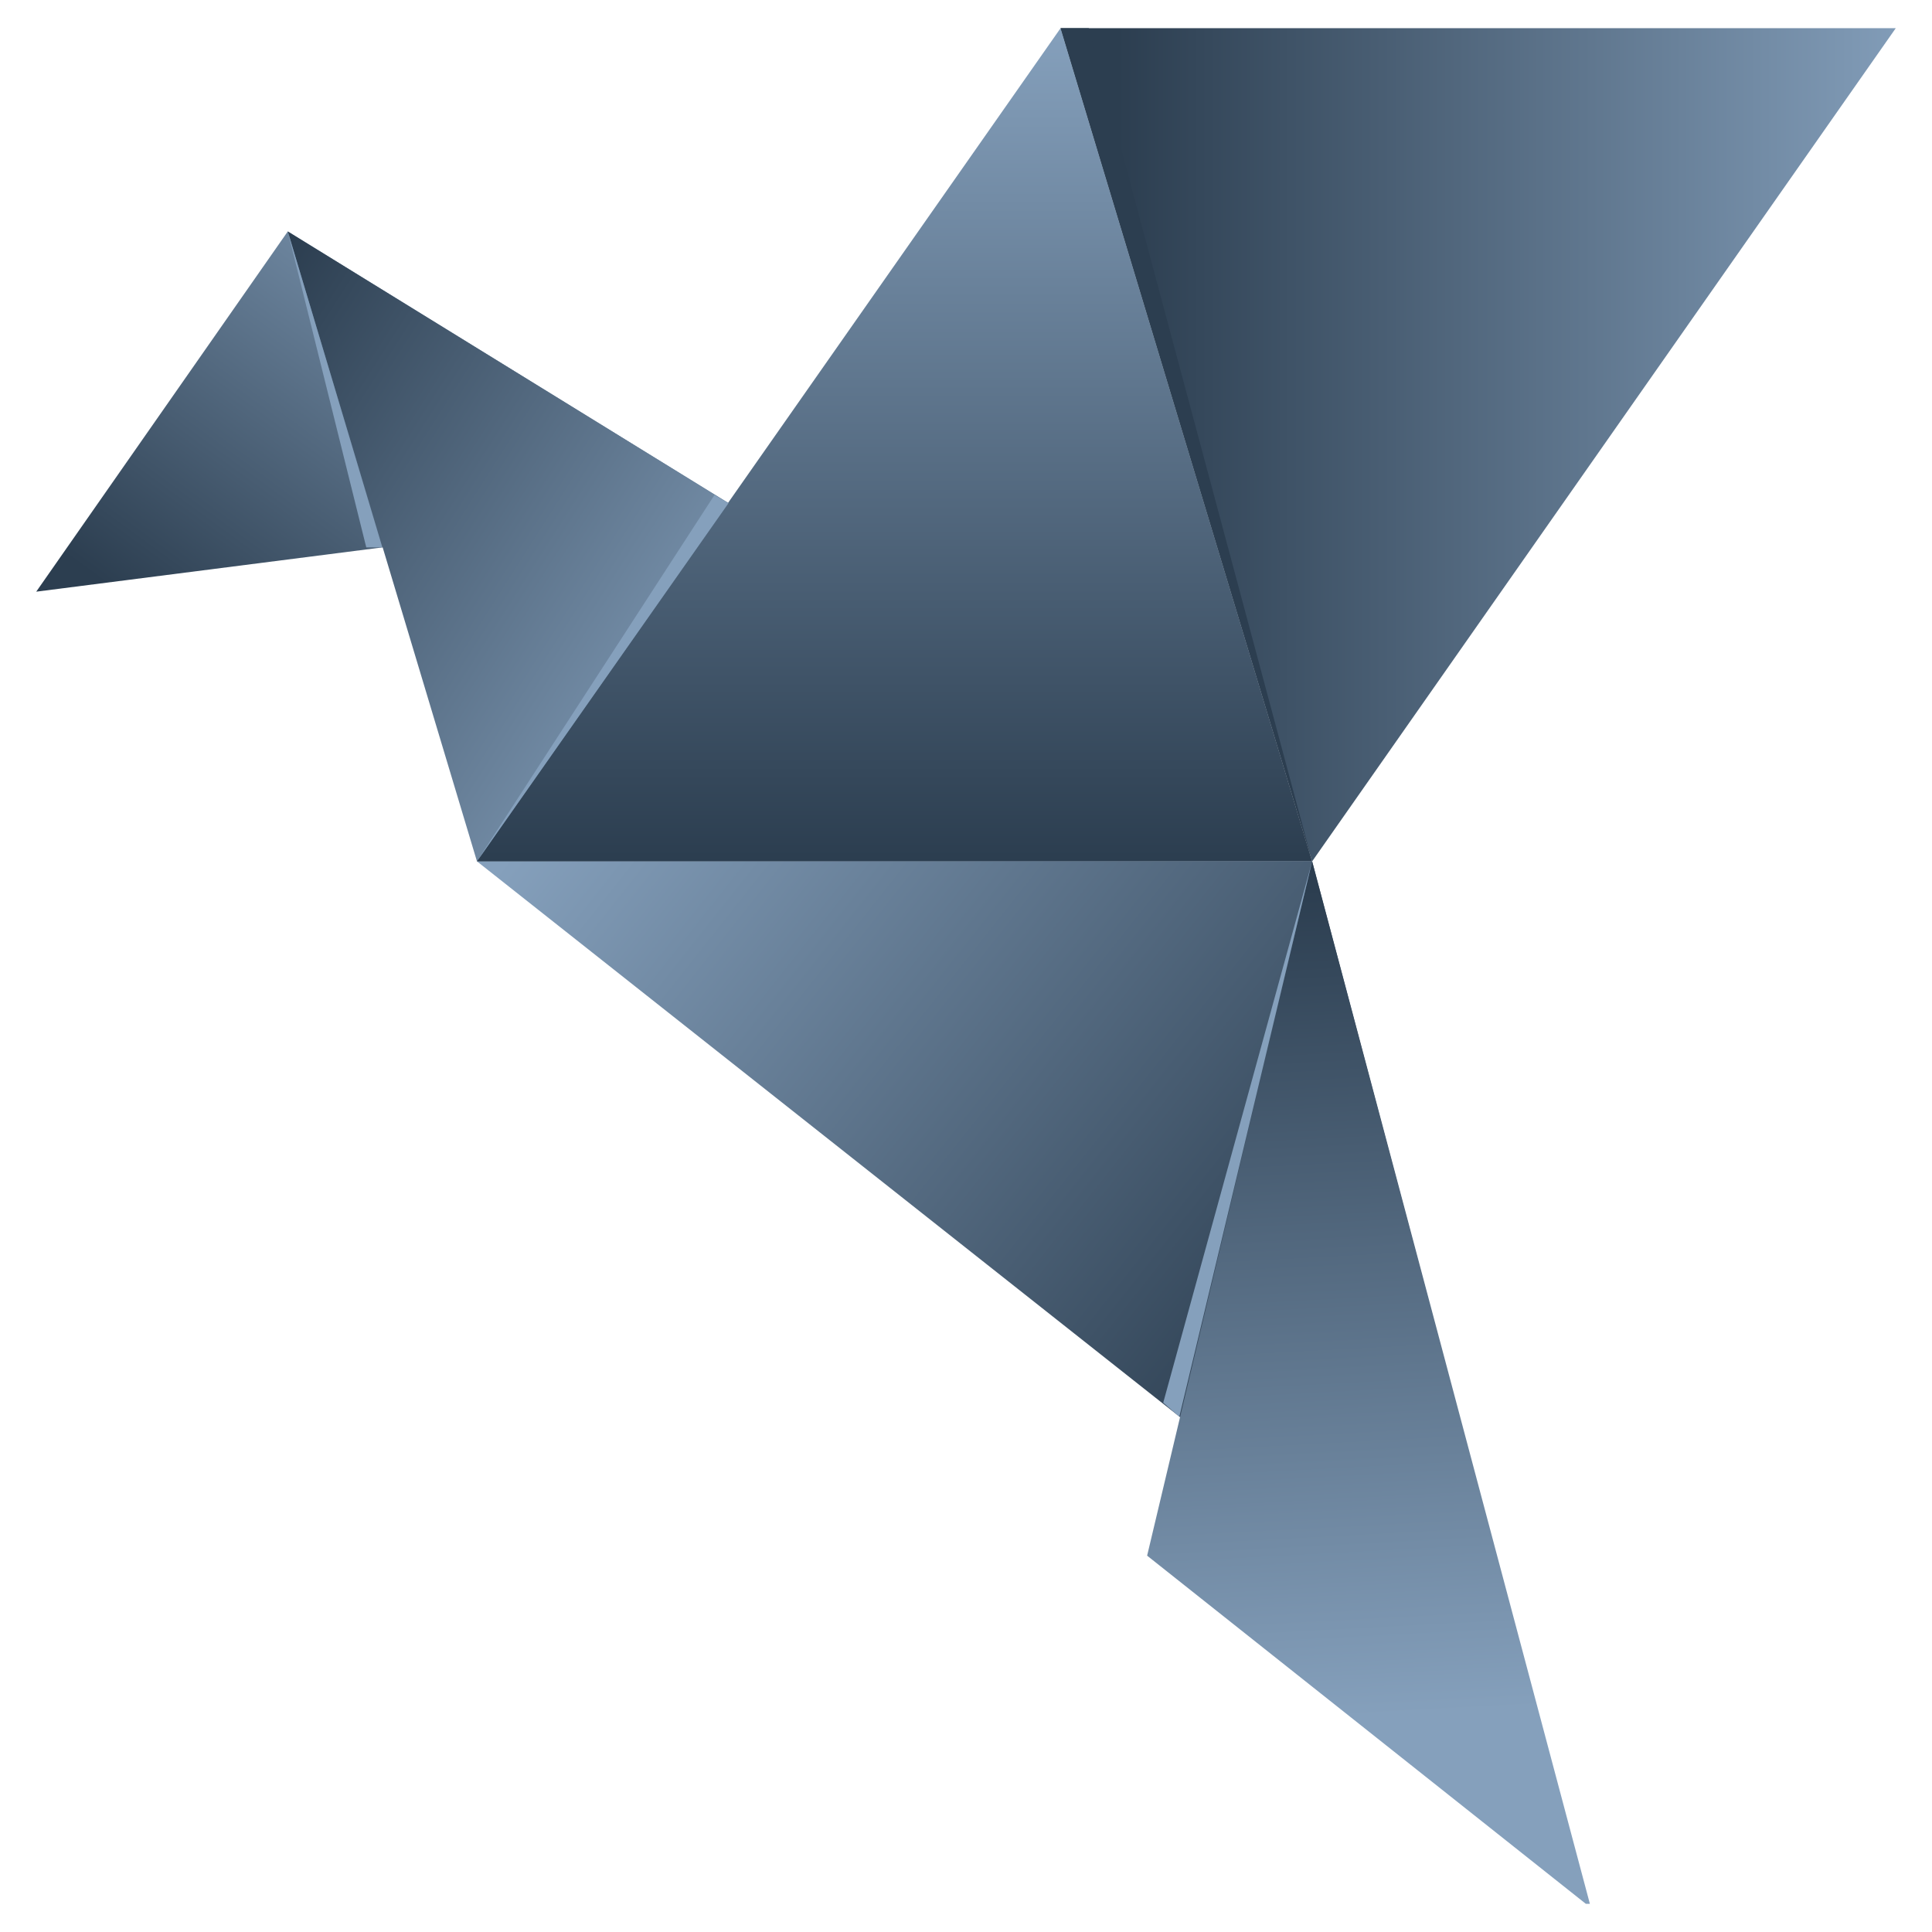
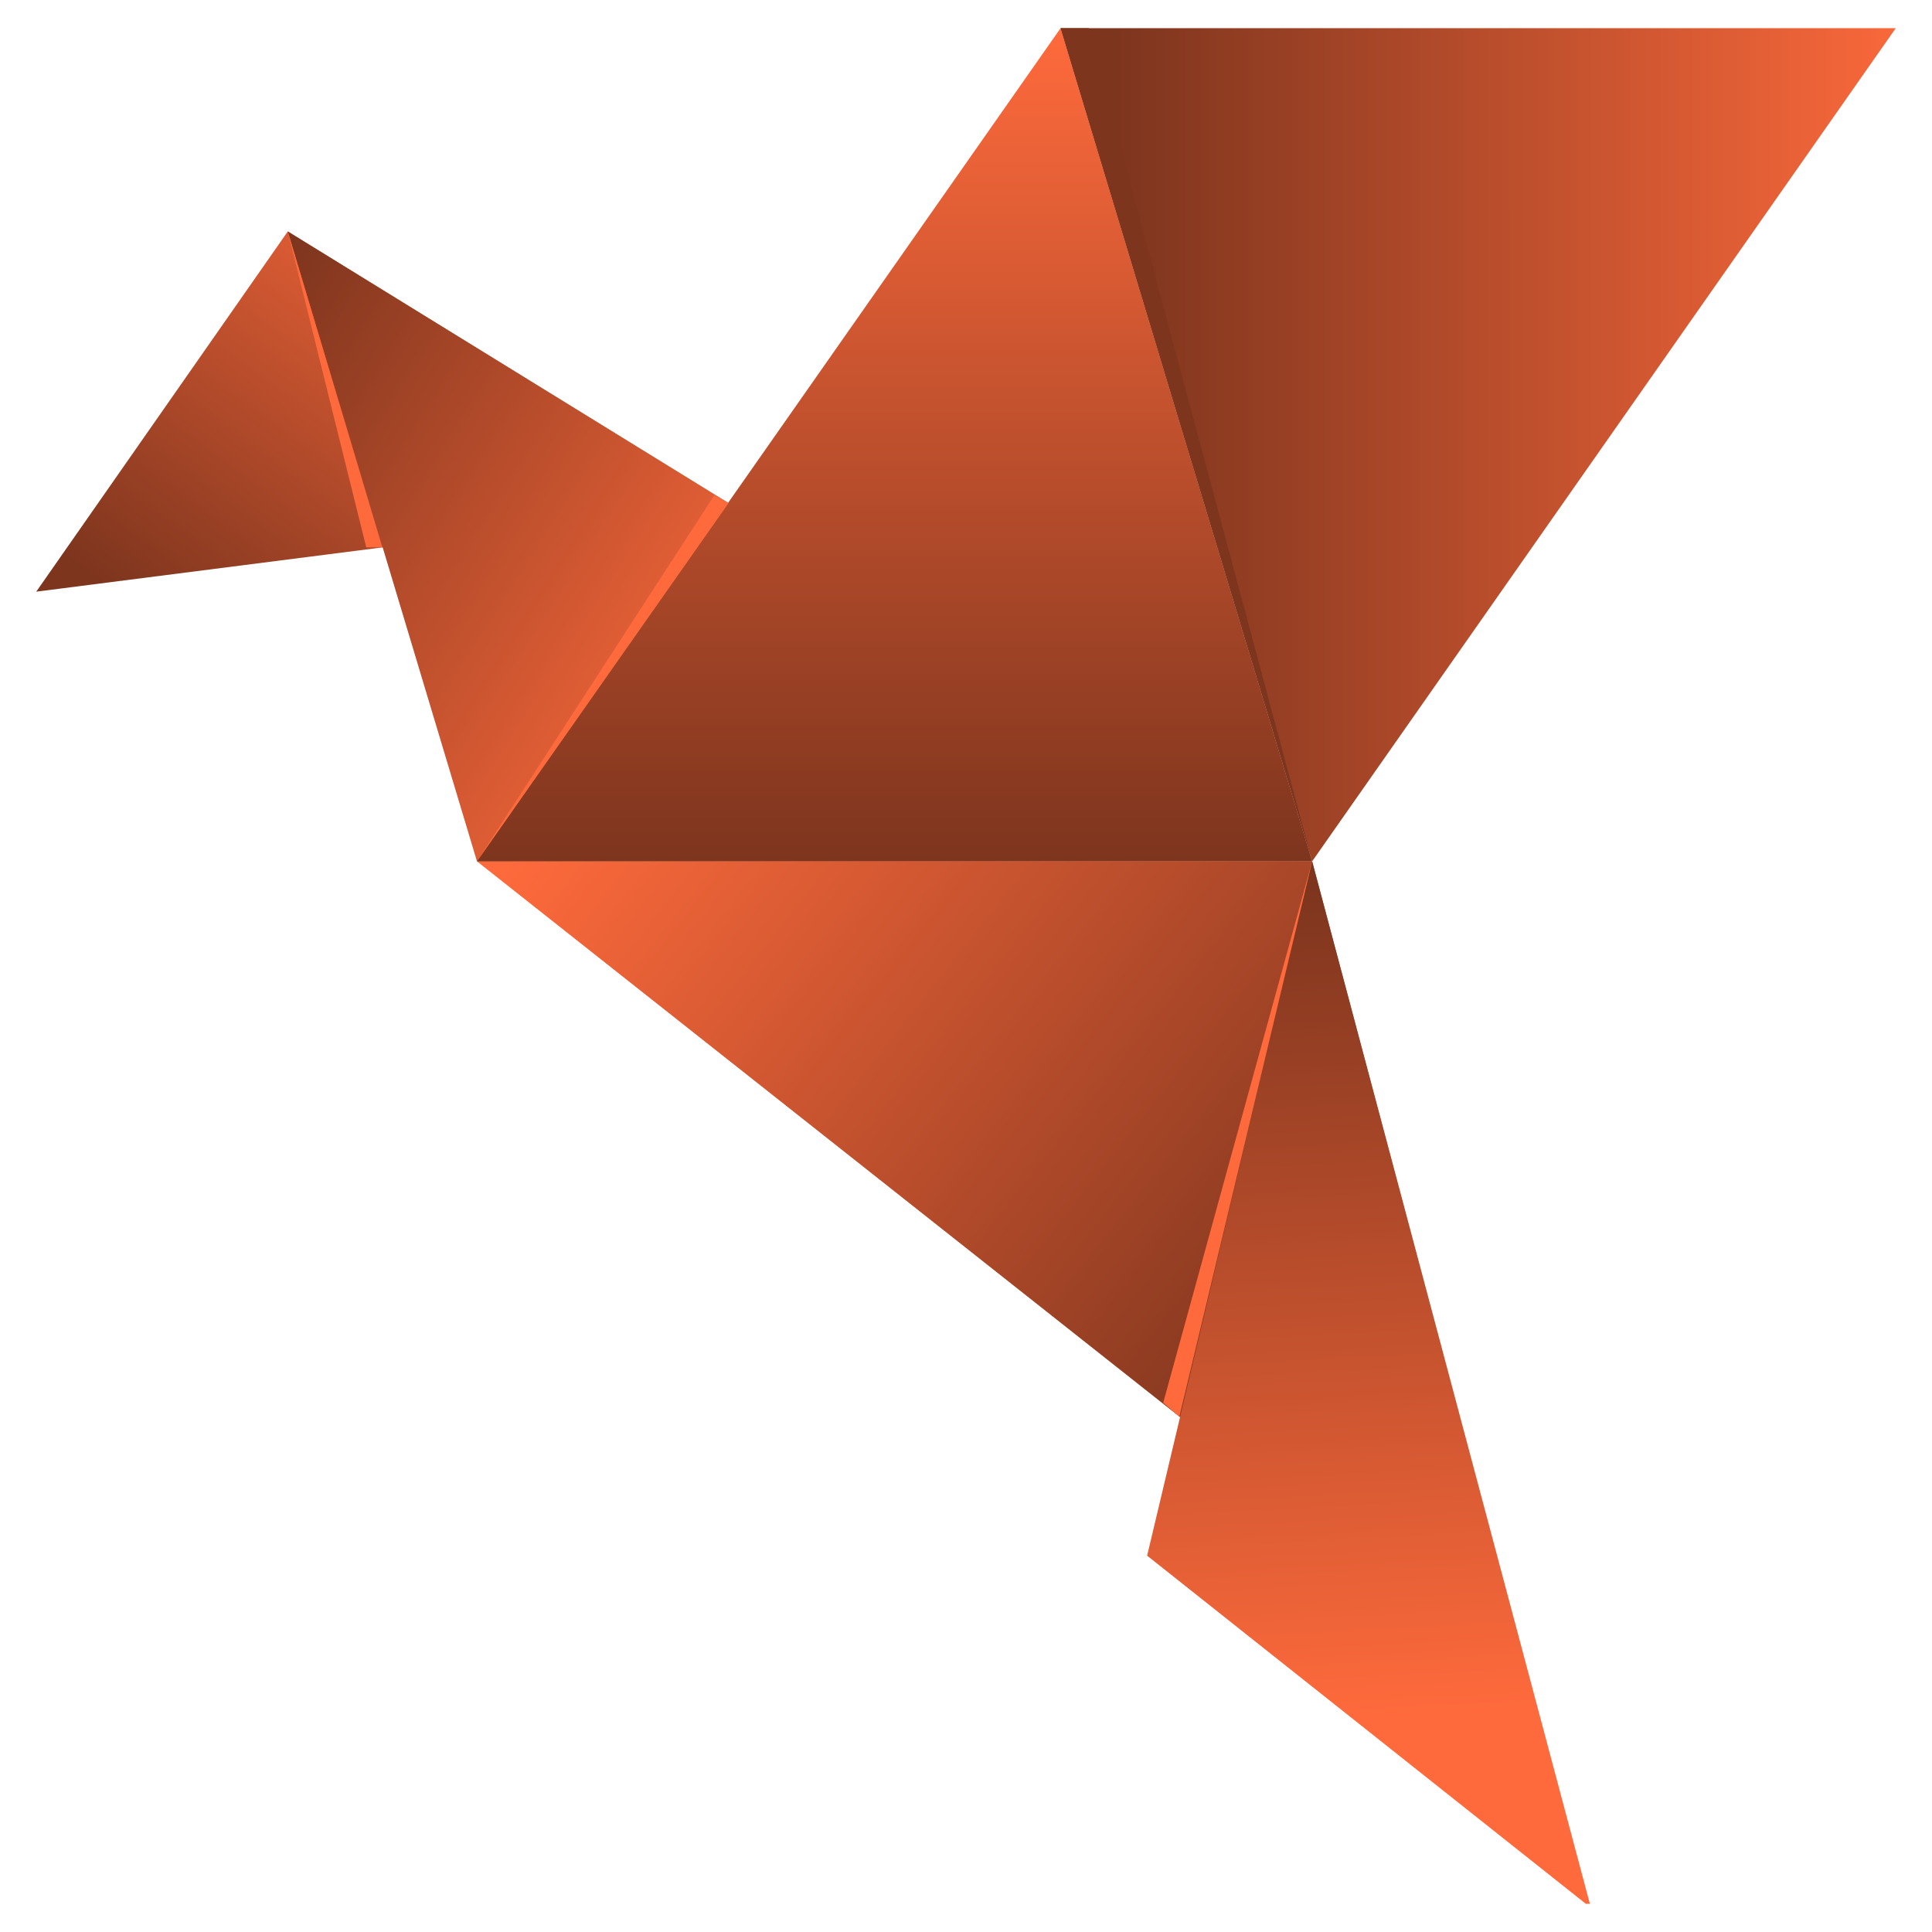
<svg xmlns="http://www.w3.org/2000/svg" width="256" height="256" viewBox="0 0 256 256" fill="none">
  <path d="M251.2 3.733L173.867 114.133L140.533 3.733H251.2Z" fill="url(#paint0_linear)" />
  <path d="M203.2 224.8L63.2 114.133H173.867L203.2 224.8Z" fill="url(#paint1_linear)" />
  <path d="M210.667 252.267H210.133L152 206.133L173.867 114.133L210.667 252.267Z" fill="url(#paint2_linear)" />
  <path d="M96.533 66.667L50.667 72.533L4.8 78.4L38.133 30.667L96.533 66.667Z" fill="url(#paint3_linear)" />
  <path d="M173.867 114.133H63.2L38.133 30.667L96.533 66.667L173.867 114.133Z" fill="url(#paint4_linear)" />
  <path d="M173.867 114.133H63.2L140.533 3.733L173.867 114.133Z" fill="url(#paint5_linear)" />
-   <path d="M38.133 30.667L50.667 72.533H48.533L38.133 30.667Z" fill="#85A0BC" />
-   <path d="M63.2 114.133L96.533 66.667L94.667 65.6L63.2 114.133Z" fill="#85A0BC" />
-   <path d="M173.867 114.133L144.267 3.733H140.533L173.867 114.133Z" fill="#2C3E50" />
-   <path d="M156.267 187.733L154.133 185.867L173.867 114.133L156.267 187.733Z" fill="#85A0BC" />
+   <path d="M38.133 30.667L50.667 72.533H48.533L38.133 30.667Z" fill="#fe6a3c" />
+   <path d="M63.2 114.133L96.533 66.667L94.667 65.6L63.2 114.133Z" fill="#fe6a3c" />
+   <path d="M173.867 114.133L144.267 3.733H140.533L173.867 114.133Z" fill="#7e351e" />
+   <path d="M156.267 187.733L154.133 185.867L173.867 114.133L156.267 187.733Z" fill="#fe6a3c" />
  <defs>
    <linearGradient id="paint0_linear" x1="148.076" y1="59.036" x2="255.862" y2="59.036" gradientUnits="userSpaceOnUse">
-       <stop stop-color="#2C3E50" />
-       <stop offset="1" stop-color="#85A0BC" />
+       <stop stop-color="#7e351e" />
+       <stop offset="1" stop-color="#fe6a3c" />
    </linearGradient>
    <linearGradient id="paint1_linear" x1="185.748" y1="167.478" x2="86.676" y2="89.063" gradientUnits="userSpaceOnUse">
-       <stop stop-color="#2C3E50" />
-       <stop offset="1" stop-color="#85A0BC" />
+       <stop stop-color="#7e351e" />
+       <stop offset="1" stop-color="#fe6a3c" />
    </linearGradient>
    <linearGradient id="paint2_linear" x1="175.435" y1="117.711" x2="181.244" y2="227.431" gradientUnits="userSpaceOnUse">
-       <stop stop-color="#2C3E50" />
-       <stop offset="1" stop-color="#85A0BC" />
+       <stop stop-color="#7e351e" />
+       <stop offset="1" stop-color="#fe6a3c" />
    </linearGradient>
    <linearGradient id="paint3_linear" x1="35.18" y1="92.883" x2="77.779" y2="34.472" gradientUnits="userSpaceOnUse">
-       <stop stop-color="#2C3E50" />
-       <stop offset="1" stop-color="#85A0BC" />
+       <stop stop-color="#7e351e" />
+       <stop offset="1" stop-color="#fe6a3c" />
    </linearGradient>
    <linearGradient id="paint4_linear" x1="24.356" y1="54.532" x2="97.61" y2="101.001" gradientUnits="userSpaceOnUse">
-       <stop stop-color="#2C3E50" />
-       <stop offset="1" stop-color="#85A0BC" />
+       <stop stop-color="#7e351e" />
+       <stop offset="1" stop-color="#fe6a3c" />
    </linearGradient>
    <linearGradient id="paint5_linear" x1="118.511" y1="113.595" x2="118.511" y2="3.869" gradientUnits="userSpaceOnUse">
-       <stop stop-color="#2C3E50" />
-       <stop offset="1" stop-color="#85A0BC" />
+       <stop stop-color="#7e351e" />
+       <stop offset="1" stop-color="#fe6a3c" />
    </linearGradient>
  </defs>
</svg>
